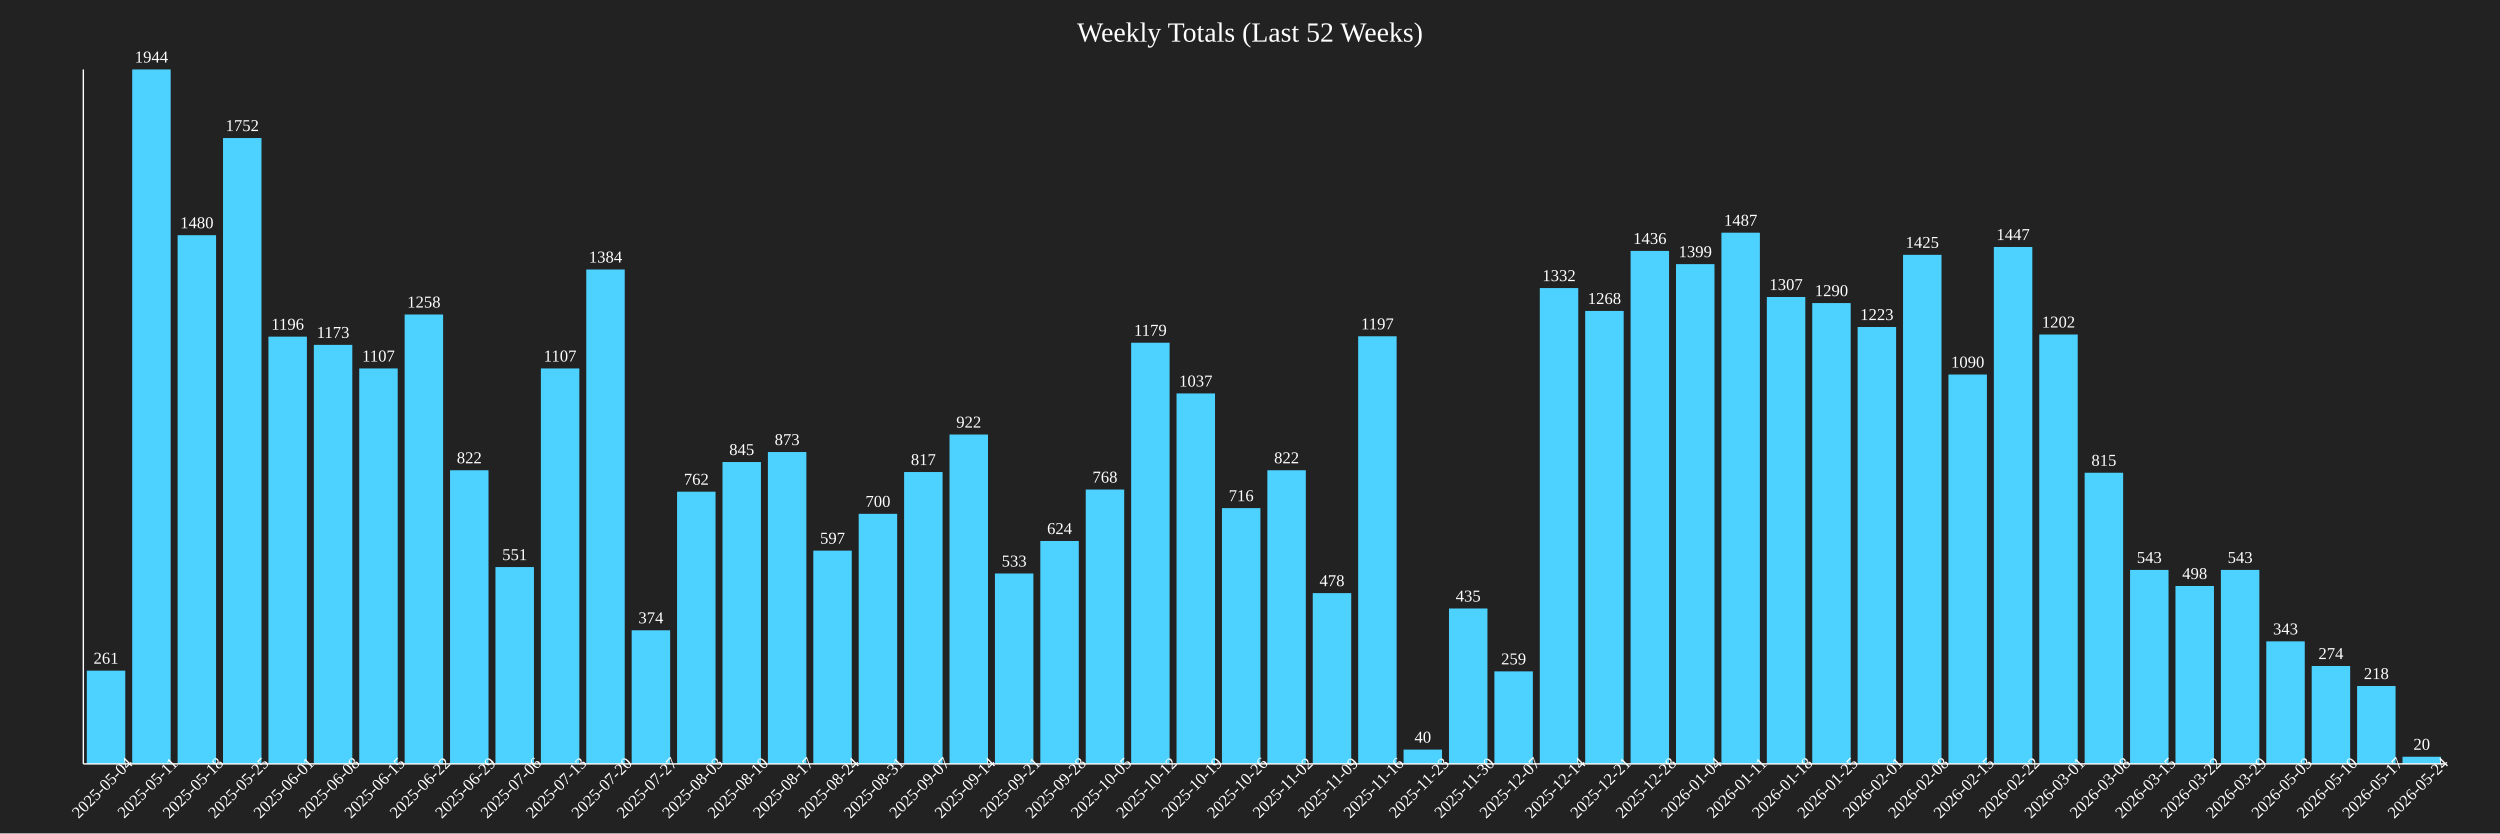
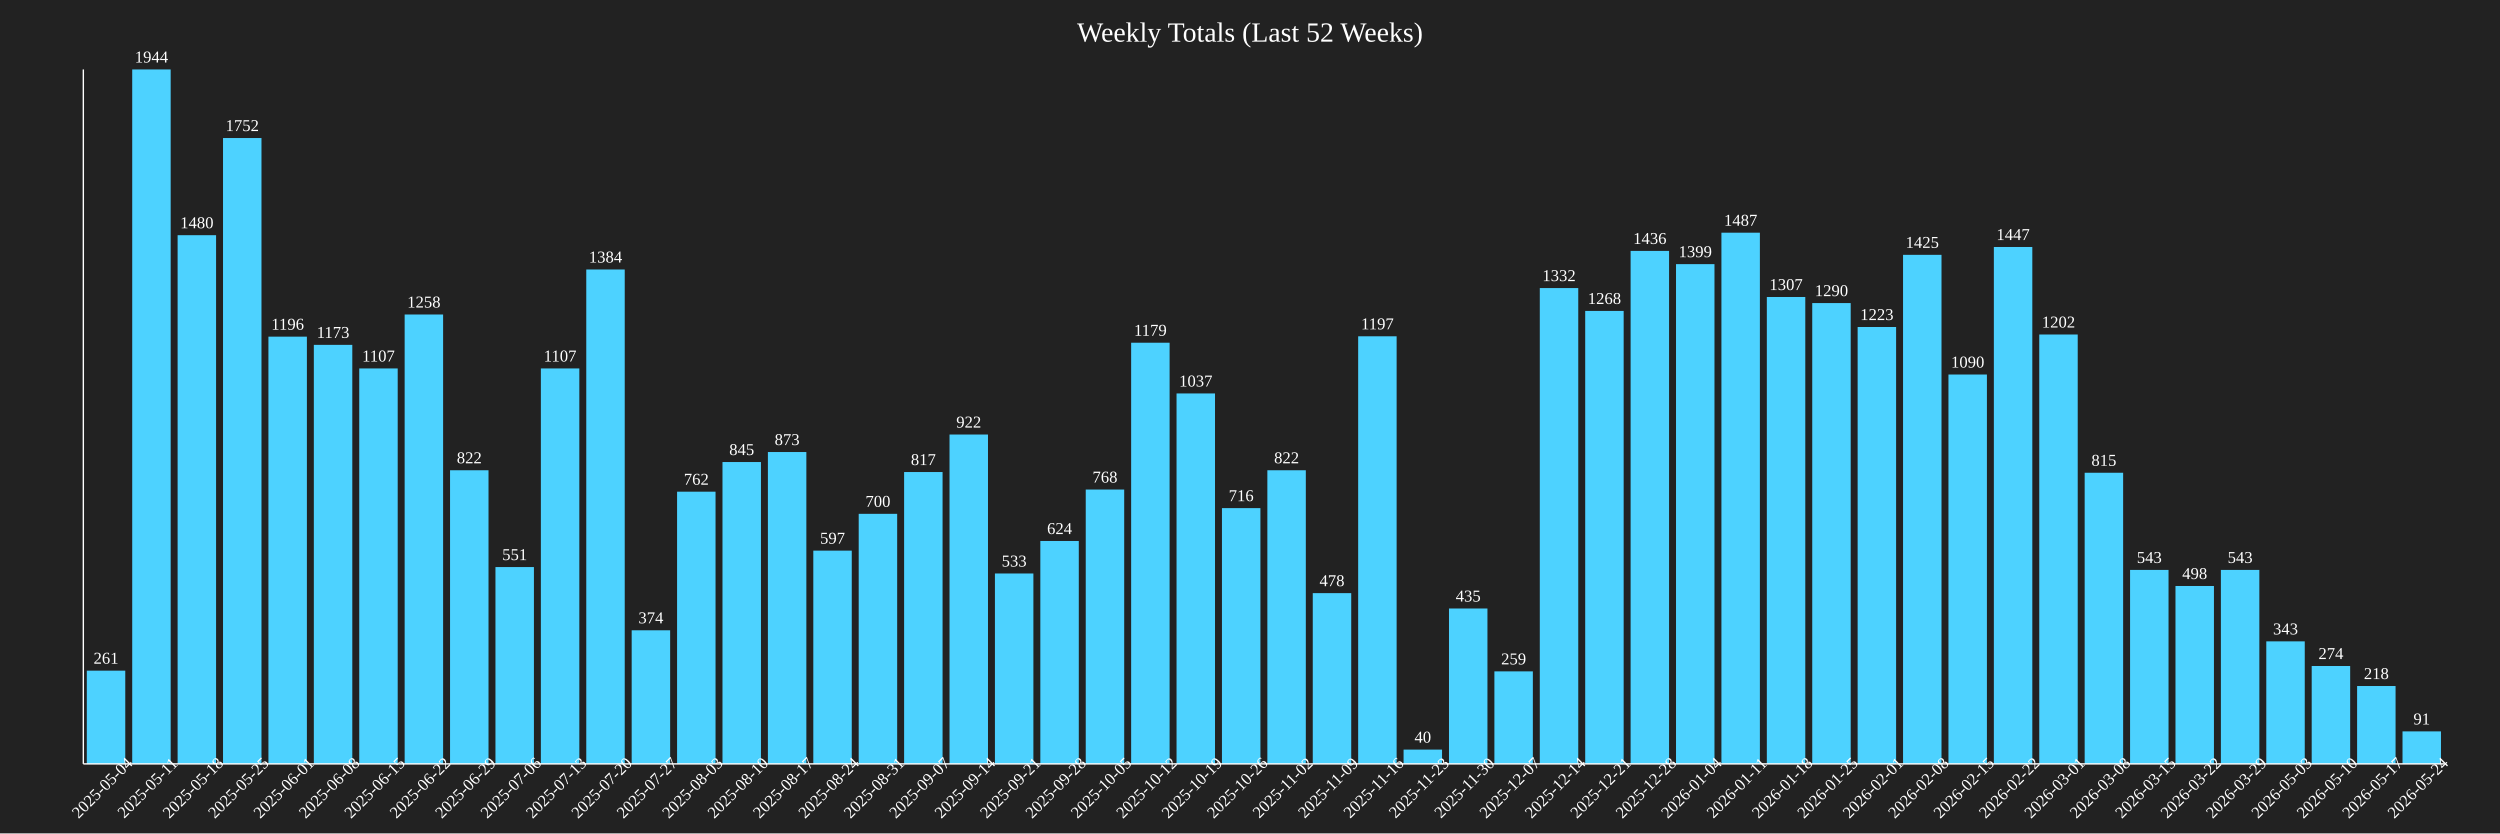
<svg xmlns="http://www.w3.org/2000/svg" baseProfile="full" height="600" version="1.1" width="1800">
  <defs />
  <rect fill="#222222" height="100%" width="100%" x="0" y="0" />
  <text fill="white" font-size="20" text-anchor="middle" x="900.0" y="30">Weekly Totals (Last 52 Weeks)</text>
  <rect fill="#4DD2FF" height="67.13" width="27.692" x="62.5" y="482.87" />
  <text fill="white" font-size="12" text-anchor="middle" x="76.346" y="477.87">261</text>
  <text fill="white" font-size="12" text-anchor="middle" transform="rotate(-45,76.34615,570)" x="76.346" y="570">2025-05-04</text>
  <rect fill="#4DD2FF" height="500.0" width="27.692" x="95.192" y="50.0" />
  <text fill="white" font-size="12" text-anchor="middle" x="109.038" y="45.0">1944</text>
  <text fill="white" font-size="12" text-anchor="middle" transform="rotate(-45,109.0385,570)" x="109.038" y="570">2025-05-11</text>
  <rect fill="#4DD2FF" height="380.658" width="27.692" x="127.885" y="169.342" />
  <text fill="white" font-size="12" text-anchor="middle" x="141.731" y="164.342">1480</text>
  <text fill="white" font-size="12" text-anchor="middle" transform="rotate(-45,141.7308,570)" x="141.731" y="570">2025-05-18</text>
  <rect fill="#4DD2FF" height="450.617" width="27.692" x="160.577" y="99.383" />
  <text fill="white" font-size="12" text-anchor="middle" x="174.423" y="94.383">1752</text>
  <text fill="white" font-size="12" text-anchor="middle" transform="rotate(-45,174.4231,570)" x="174.423" y="570">2025-05-25</text>
  <rect fill="#4DD2FF" height="307.613" width="27.692" x="193.269" y="242.387" />
  <text fill="white" font-size="12" text-anchor="middle" x="207.115" y="237.387">1196</text>
  <text fill="white" font-size="12" text-anchor="middle" transform="rotate(-45,207.1154,570)" x="207.115" y="570">2025-06-01</text>
  <rect fill="#4DD2FF" height="301.698" width="27.692" x="225.962" y="248.302" />
  <text fill="white" font-size="12" text-anchor="middle" x="239.808" y="243.302">1173</text>
  <text fill="white" font-size="12" text-anchor="middle" transform="rotate(-45,239.8077,570)" x="239.808" y="570">2025-06-08</text>
  <rect fill="#4DD2FF" height="284.722" width="27.692" x="258.654" y="265.278" />
  <text fill="white" font-size="12" text-anchor="middle" x="272.5" y="260.278">1107</text>
  <text fill="white" font-size="12" text-anchor="middle" transform="rotate(-45,272.5,570)" x="272.5" y="570">2025-06-15</text>
  <rect fill="#4DD2FF" height="323.56" width="27.692" x="291.346" y="226.44" />
  <text fill="white" font-size="12" text-anchor="middle" x="305.192" y="221.44">1258</text>
  <text fill="white" font-size="12" text-anchor="middle" transform="rotate(-45,305.1923,570)" x="305.192" y="570">2025-06-22</text>
  <rect fill="#4DD2FF" height="211.42" width="27.692" x="324.038" y="338.58" />
  <text fill="white" font-size="12" text-anchor="middle" x="337.885" y="333.58">822</text>
  <text fill="white" font-size="12" text-anchor="middle" transform="rotate(-45,337.8846,570)" x="337.885" y="570">2025-06-29</text>
  <rect fill="#4DD2FF" height="141.718" width="27.692" x="356.731" y="408.282" />
  <text fill="white" font-size="12" text-anchor="middle" x="370.577" y="403.282">551</text>
  <text fill="white" font-size="12" text-anchor="middle" transform="rotate(-45,370.5769,570)" x="370.577" y="570">2025-07-06</text>
  <rect fill="#4DD2FF" height="284.722" width="27.692" x="389.423" y="265.278" />
  <text fill="white" font-size="12" text-anchor="middle" x="403.269" y="260.278">1107</text>
  <text fill="white" font-size="12" text-anchor="middle" transform="rotate(-45,403.2692,570)" x="403.269" y="570">2025-07-13</text>
  <rect fill="#4DD2FF" height="355.967" width="27.692" x="422.115" y="194.033" />
  <text fill="white" font-size="12" text-anchor="middle" x="435.962" y="189.033">1384</text>
  <text fill="white" font-size="12" text-anchor="middle" transform="rotate(-45,435.9615,570)" x="435.962" y="570">2025-07-20</text>
  <rect fill="#4DD2FF" height="96.193" width="27.692" x="454.808" y="453.807" />
  <text fill="white" font-size="12" text-anchor="middle" x="468.654" y="448.807">374</text>
  <text fill="white" font-size="12" text-anchor="middle" transform="rotate(-45,468.6538,570)" x="468.654" y="570">2025-07-27</text>
  <rect fill="#4DD2FF" height="195.988" width="27.692" x="487.5" y="354.012" />
  <text fill="white" font-size="12" text-anchor="middle" x="501.346" y="349.012">762</text>
  <text fill="white" font-size="12" text-anchor="middle" transform="rotate(-45,501.3462,570)" x="501.346" y="570">2025-08-03</text>
  <rect fill="#4DD2FF" height="217.335" width="27.692" x="520.192" y="332.665" />
  <text fill="white" font-size="12" text-anchor="middle" x="534.038" y="327.665">845</text>
  <text fill="white" font-size="12" text-anchor="middle" transform="rotate(-45,534.0385,570)" x="534.038" y="570">2025-08-10</text>
  <rect fill="#4DD2FF" height="224.537" width="27.692" x="552.885" y="325.463" />
  <text fill="white" font-size="12" text-anchor="middle" x="566.731" y="320.463">873</text>
  <text fill="white" font-size="12" text-anchor="middle" transform="rotate(-45,566.7308,570)" x="566.731" y="570">2025-08-17</text>
  <rect fill="#4DD2FF" height="153.549" width="27.692" x="585.577" y="396.451" />
  <text fill="white" font-size="12" text-anchor="middle" x="599.423" y="391.451">597</text>
  <text fill="white" font-size="12" text-anchor="middle" transform="rotate(-45,599.4231,570)" x="599.423" y="570">2025-08-24</text>
  <rect fill="#4DD2FF" height="180.041" width="27.692" x="618.269" y="369.959" />
  <text fill="white" font-size="12" text-anchor="middle" x="632.115" y="364.959">700</text>
  <text fill="white" font-size="12" text-anchor="middle" transform="rotate(-45,632.1154,570)" x="632.115" y="570">2025-08-31</text>
  <rect fill="#4DD2FF" height="210.134" width="27.692" x="650.962" y="339.866" />
  <text fill="white" font-size="12" text-anchor="middle" x="664.808" y="334.866">817</text>
  <text fill="white" font-size="12" text-anchor="middle" transform="rotate(-45,664.8077,570)" x="664.808" y="570">2025-09-07</text>
  <rect fill="#4DD2FF" height="237.14" width="27.692" x="683.654" y="312.86" />
  <text fill="white" font-size="12" text-anchor="middle" x="697.5" y="307.86">922</text>
  <text fill="white" font-size="12" text-anchor="middle" transform="rotate(-45,697.5,570)" x="697.5" y="570">2025-09-14</text>
  <rect fill="#4DD2FF" height="137.088" width="27.692" x="716.346" y="412.912" />
  <text fill="white" font-size="12" text-anchor="middle" x="730.192" y="407.912">533</text>
  <text fill="white" font-size="12" text-anchor="middle" transform="rotate(-45,730.1923,570)" x="730.192" y="570">2025-09-21</text>
  <rect fill="#4DD2FF" height="160.494" width="27.692" x="749.038" y="389.506" />
  <text fill="white" font-size="12" text-anchor="middle" x="762.885" y="384.506">624</text>
  <text fill="white" font-size="12" text-anchor="middle" transform="rotate(-45,762.8846,570)" x="762.885" y="570">2025-09-28</text>
  <rect fill="#4DD2FF" height="197.531" width="27.692" x="781.731" y="352.469" />
  <text fill="white" font-size="12" text-anchor="middle" x="795.577" y="347.469">768</text>
  <text fill="white" font-size="12" text-anchor="middle" transform="rotate(-45,795.5769,570)" x="795.577" y="570">2025-10-05</text>
  <rect fill="#4DD2FF" height="303.241" width="27.692" x="814.423" y="246.759" />
  <text fill="white" font-size="12" text-anchor="middle" x="828.269" y="241.759">1179</text>
  <text fill="white" font-size="12" text-anchor="middle" transform="rotate(-45,828.2692,570)" x="828.269" y="570">2025-10-12</text>
  <rect fill="#4DD2FF" height="266.718" width="27.692" x="847.115" y="283.282" />
  <text fill="white" font-size="12" text-anchor="middle" x="860.962" y="278.282">1037</text>
  <text fill="white" font-size="12" text-anchor="middle" transform="rotate(-45,860.9615,570)" x="860.962" y="570">2025-10-19</text>
  <rect fill="#4DD2FF" height="184.156" width="27.692" x="879.808" y="365.844" />
  <text fill="white" font-size="12" text-anchor="middle" x="893.654" y="360.844">716</text>
  <text fill="white" font-size="12" text-anchor="middle" transform="rotate(-45,893.6538,570)" x="893.654" y="570">2025-10-26</text>
  <rect fill="#4DD2FF" height="211.42" width="27.692" x="912.5" y="338.58" />
  <text fill="white" font-size="12" text-anchor="middle" x="926.346" y="333.58">822</text>
  <text fill="white" font-size="12" text-anchor="middle" transform="rotate(-45,926.3462,570)" x="926.346" y="570">2025-11-02</text>
  <rect fill="#4DD2FF" height="122.942" width="27.692" x="945.192" y="427.058" />
  <text fill="white" font-size="12" text-anchor="middle" x="959.038" y="422.058">478</text>
  <text fill="white" font-size="12" text-anchor="middle" transform="rotate(-45,959.0385,570)" x="959.038" y="570">2025-11-09</text>
  <rect fill="#4DD2FF" height="307.87" width="27.692" x="977.885" y="242.13" />
  <text fill="white" font-size="12" text-anchor="middle" x="991.731" y="237.13">1197</text>
  <text fill="white" font-size="12" text-anchor="middle" transform="rotate(-45,991.7308,570)" x="991.731" y="570">2025-11-16</text>
  <rect fill="#4DD2FF" height="10.288" width="27.692" x="1010.577" y="539.712" />
  <text fill="white" font-size="12" text-anchor="middle" x="1024.423" y="534.712">40</text>
  <text fill="white" font-size="12" text-anchor="middle" transform="rotate(-45,1024.423,570)" x="1024.423" y="570">2025-11-23</text>
  <rect fill="#4DD2FF" height="111.883" width="27.692" x="1043.269" y="438.117" />
  <text fill="white" font-size="12" text-anchor="middle" x="1057.115" y="433.117">435</text>
  <text fill="white" font-size="12" text-anchor="middle" transform="rotate(-45,1057.115,570)" x="1057.115" y="570">2025-11-30</text>
  <rect fill="#4DD2FF" height="66.615" width="27.692" x="1075.962" y="483.385" />
  <text fill="white" font-size="12" text-anchor="middle" x="1089.808" y="478.385">259</text>
  <text fill="white" font-size="12" text-anchor="middle" transform="rotate(-45,1089.808,570)" x="1089.808" y="570">2025-12-07</text>
  <rect fill="#4DD2FF" height="342.593" width="27.692" x="1108.654" y="207.407" />
  <text fill="white" font-size="12" text-anchor="middle" x="1122.5" y="202.407">1332</text>
  <text fill="white" font-size="12" text-anchor="middle" transform="rotate(-45,1122.5,570)" x="1122.5" y="570">2025-12-14</text>
  <rect fill="#4DD2FF" height="326.132" width="27.692" x="1141.346" y="223.868" />
  <text fill="white" font-size="12" text-anchor="middle" x="1155.192" y="218.868">1268</text>
  <text fill="white" font-size="12" text-anchor="middle" transform="rotate(-45,1155.192,570)" x="1155.192" y="570">2025-12-21</text>
  <rect fill="#4DD2FF" height="369.342" width="27.692" x="1174.038" y="180.658" />
  <text fill="white" font-size="12" text-anchor="middle" x="1187.885" y="175.658">1436</text>
  <text fill="white" font-size="12" text-anchor="middle" transform="rotate(-45,1187.885,570)" x="1187.885" y="570">2025-12-28</text>
  <rect fill="#4DD2FF" height="359.825" width="27.692" x="1206.731" y="190.175" />
  <text fill="white" font-size="12" text-anchor="middle" x="1220.577" y="185.175">1399</text>
  <text fill="white" font-size="12" text-anchor="middle" transform="rotate(-45,1220.577,570)" x="1220.577" y="570">2026-01-04</text>
  <rect fill="#4DD2FF" height="382.459" width="27.692" x="1239.423" y="167.541" />
  <text fill="white" font-size="12" text-anchor="middle" x="1253.269" y="162.541">1487</text>
  <text fill="white" font-size="12" text-anchor="middle" transform="rotate(-45,1253.269,570)" x="1253.269" y="570">2026-01-11</text>
  <rect fill="#4DD2FF" height="336.163" width="27.692" x="1272.115" y="213.837" />
  <text fill="white" font-size="12" text-anchor="middle" x="1285.962" y="208.837">1307</text>
  <text fill="white" font-size="12" text-anchor="middle" transform="rotate(-45,1285.962,570)" x="1285.962" y="570">2026-01-18</text>
  <rect fill="#4DD2FF" height="331.79" width="27.692" x="1304.808" y="218.21" />
  <text fill="white" font-size="12" text-anchor="middle" x="1318.654" y="213.21">1290</text>
  <text fill="white" font-size="12" text-anchor="middle" transform="rotate(-45,1318.654,570)" x="1318.654" y="570">2026-01-25</text>
  <rect fill="#4DD2FF" height="314.558" width="27.692" x="1337.5" y="235.442" />
  <text fill="white" font-size="12" text-anchor="middle" x="1351.346" y="230.442">1223</text>
  <text fill="white" font-size="12" text-anchor="middle" transform="rotate(-45,1351.346,570)" x="1351.346" y="570">2026-02-01</text>
  <rect fill="#4DD2FF" height="366.512" width="27.692" x="1370.192" y="183.488" />
  <text fill="white" font-size="12" text-anchor="middle" x="1384.038" y="178.488">1425</text>
  <text fill="white" font-size="12" text-anchor="middle" transform="rotate(-45,1384.038,570)" x="1384.038" y="570">2026-02-08</text>
  <rect fill="#4DD2FF" height="280.35" width="27.692" x="1402.885" y="269.65" />
  <text fill="white" font-size="12" text-anchor="middle" x="1416.731" y="264.65">1090</text>
  <text fill="white" font-size="12" text-anchor="middle" transform="rotate(-45,1416.731,570)" x="1416.731" y="570">2026-02-15</text>
  <rect fill="#4DD2FF" height="372.171" width="27.692" x="1435.577" y="177.829" />
  <text fill="white" font-size="12" text-anchor="middle" x="1449.423" y="172.829">1447</text>
  <text fill="white" font-size="12" text-anchor="middle" transform="rotate(-45,1449.423,570)" x="1449.423" y="570">2026-02-22</text>
  <rect fill="#4DD2FF" height="309.156" width="27.692" x="1468.269" y="240.844" />
  <text fill="white" font-size="12" text-anchor="middle" x="1482.115" y="235.844">1202</text>
  <text fill="white" font-size="12" text-anchor="middle" transform="rotate(-45,1482.115,570)" x="1482.115" y="570">2026-03-01</text>
  <rect fill="#4DD2FF" height="209.619" width="27.692" x="1500.962" y="340.381" />
  <text fill="white" font-size="12" text-anchor="middle" x="1514.808" y="335.381">815</text>
  <text fill="white" font-size="12" text-anchor="middle" transform="rotate(-45,1514.808,570)" x="1514.808" y="570">2026-03-08</text>
  <rect fill="#4DD2FF" height="139.66" width="27.692" x="1533.654" y="410.34" />
  <text fill="white" font-size="12" text-anchor="middle" x="1547.5" y="405.34">543</text>
  <text fill="white" font-size="12" text-anchor="middle" transform="rotate(-45,1547.5,570)" x="1547.5" y="570">2026-03-15</text>
  <rect fill="#4DD2FF" height="128.086" width="27.692" x="1566.346" y="421.914" />
  <text fill="white" font-size="12" text-anchor="middle" x="1580.192" y="416.914">498</text>
  <text fill="white" font-size="12" text-anchor="middle" transform="rotate(-45,1580.192,570)" x="1580.192" y="570">2026-03-22</text>
  <rect fill="#4DD2FF" height="139.66" width="27.692" x="1599.038" y="410.34" />
  <text fill="white" font-size="12" text-anchor="middle" x="1612.885" y="405.34">543</text>
  <text fill="white" font-size="12" text-anchor="middle" transform="rotate(-45,1612.885,570)" x="1612.885" y="570">2026-03-29</text>
  <rect fill="#4DD2FF" height="88.22" width="27.692" x="1631.731" y="461.78" />
  <text fill="white" font-size="12" text-anchor="middle" x="1645.577" y="456.78">343</text>
  <text fill="white" font-size="12" text-anchor="middle" transform="rotate(-45,1645.577,570)" x="1645.577" y="570">2026-05-03</text>
  <rect fill="#4DD2FF" height="70.473" width="27.692" x="1664.423" y="479.527" />
  <text fill="white" font-size="12" text-anchor="middle" x="1678.269" y="474.527">274</text>
  <text fill="white" font-size="12" text-anchor="middle" transform="rotate(-45,1678.269,570)" x="1678.269" y="570">2026-05-10</text>
  <rect fill="#4DD2FF" height="56.07" width="27.692" x="1697.115" y="493.93" />
  <text fill="white" font-size="12" text-anchor="middle" x="1710.962" y="488.93">218</text>
  <text fill="white" font-size="12" text-anchor="middle" transform="rotate(-45,1710.962,570)" x="1710.962" y="570">2026-05-17</text>
-   <rect fill="#4DD2FF" height="5.144" width="27.692" x="1729.808" y="544.856" />
-   <text fill="white" font-size="12" text-anchor="middle" x="1743.654" y="539.856">20</text>
+   <rect fill="#4DD2FF" height="23.405" width="27.692" x="1729.808" y="526.595" />
+   <text fill="white" font-size="12" text-anchor="middle" x="1743.654" y="521.595">91</text>
  <text fill="white" font-size="12" text-anchor="middle" transform="rotate(-45,1743.654,570)" x="1743.654" y="570">2026-05-24</text>
  <line stroke="white" x1="60" x2="60" y1="50" y2="550" />
  <line stroke="white" x1="60" x2="1760" y1="550" y2="550" />
</svg>
